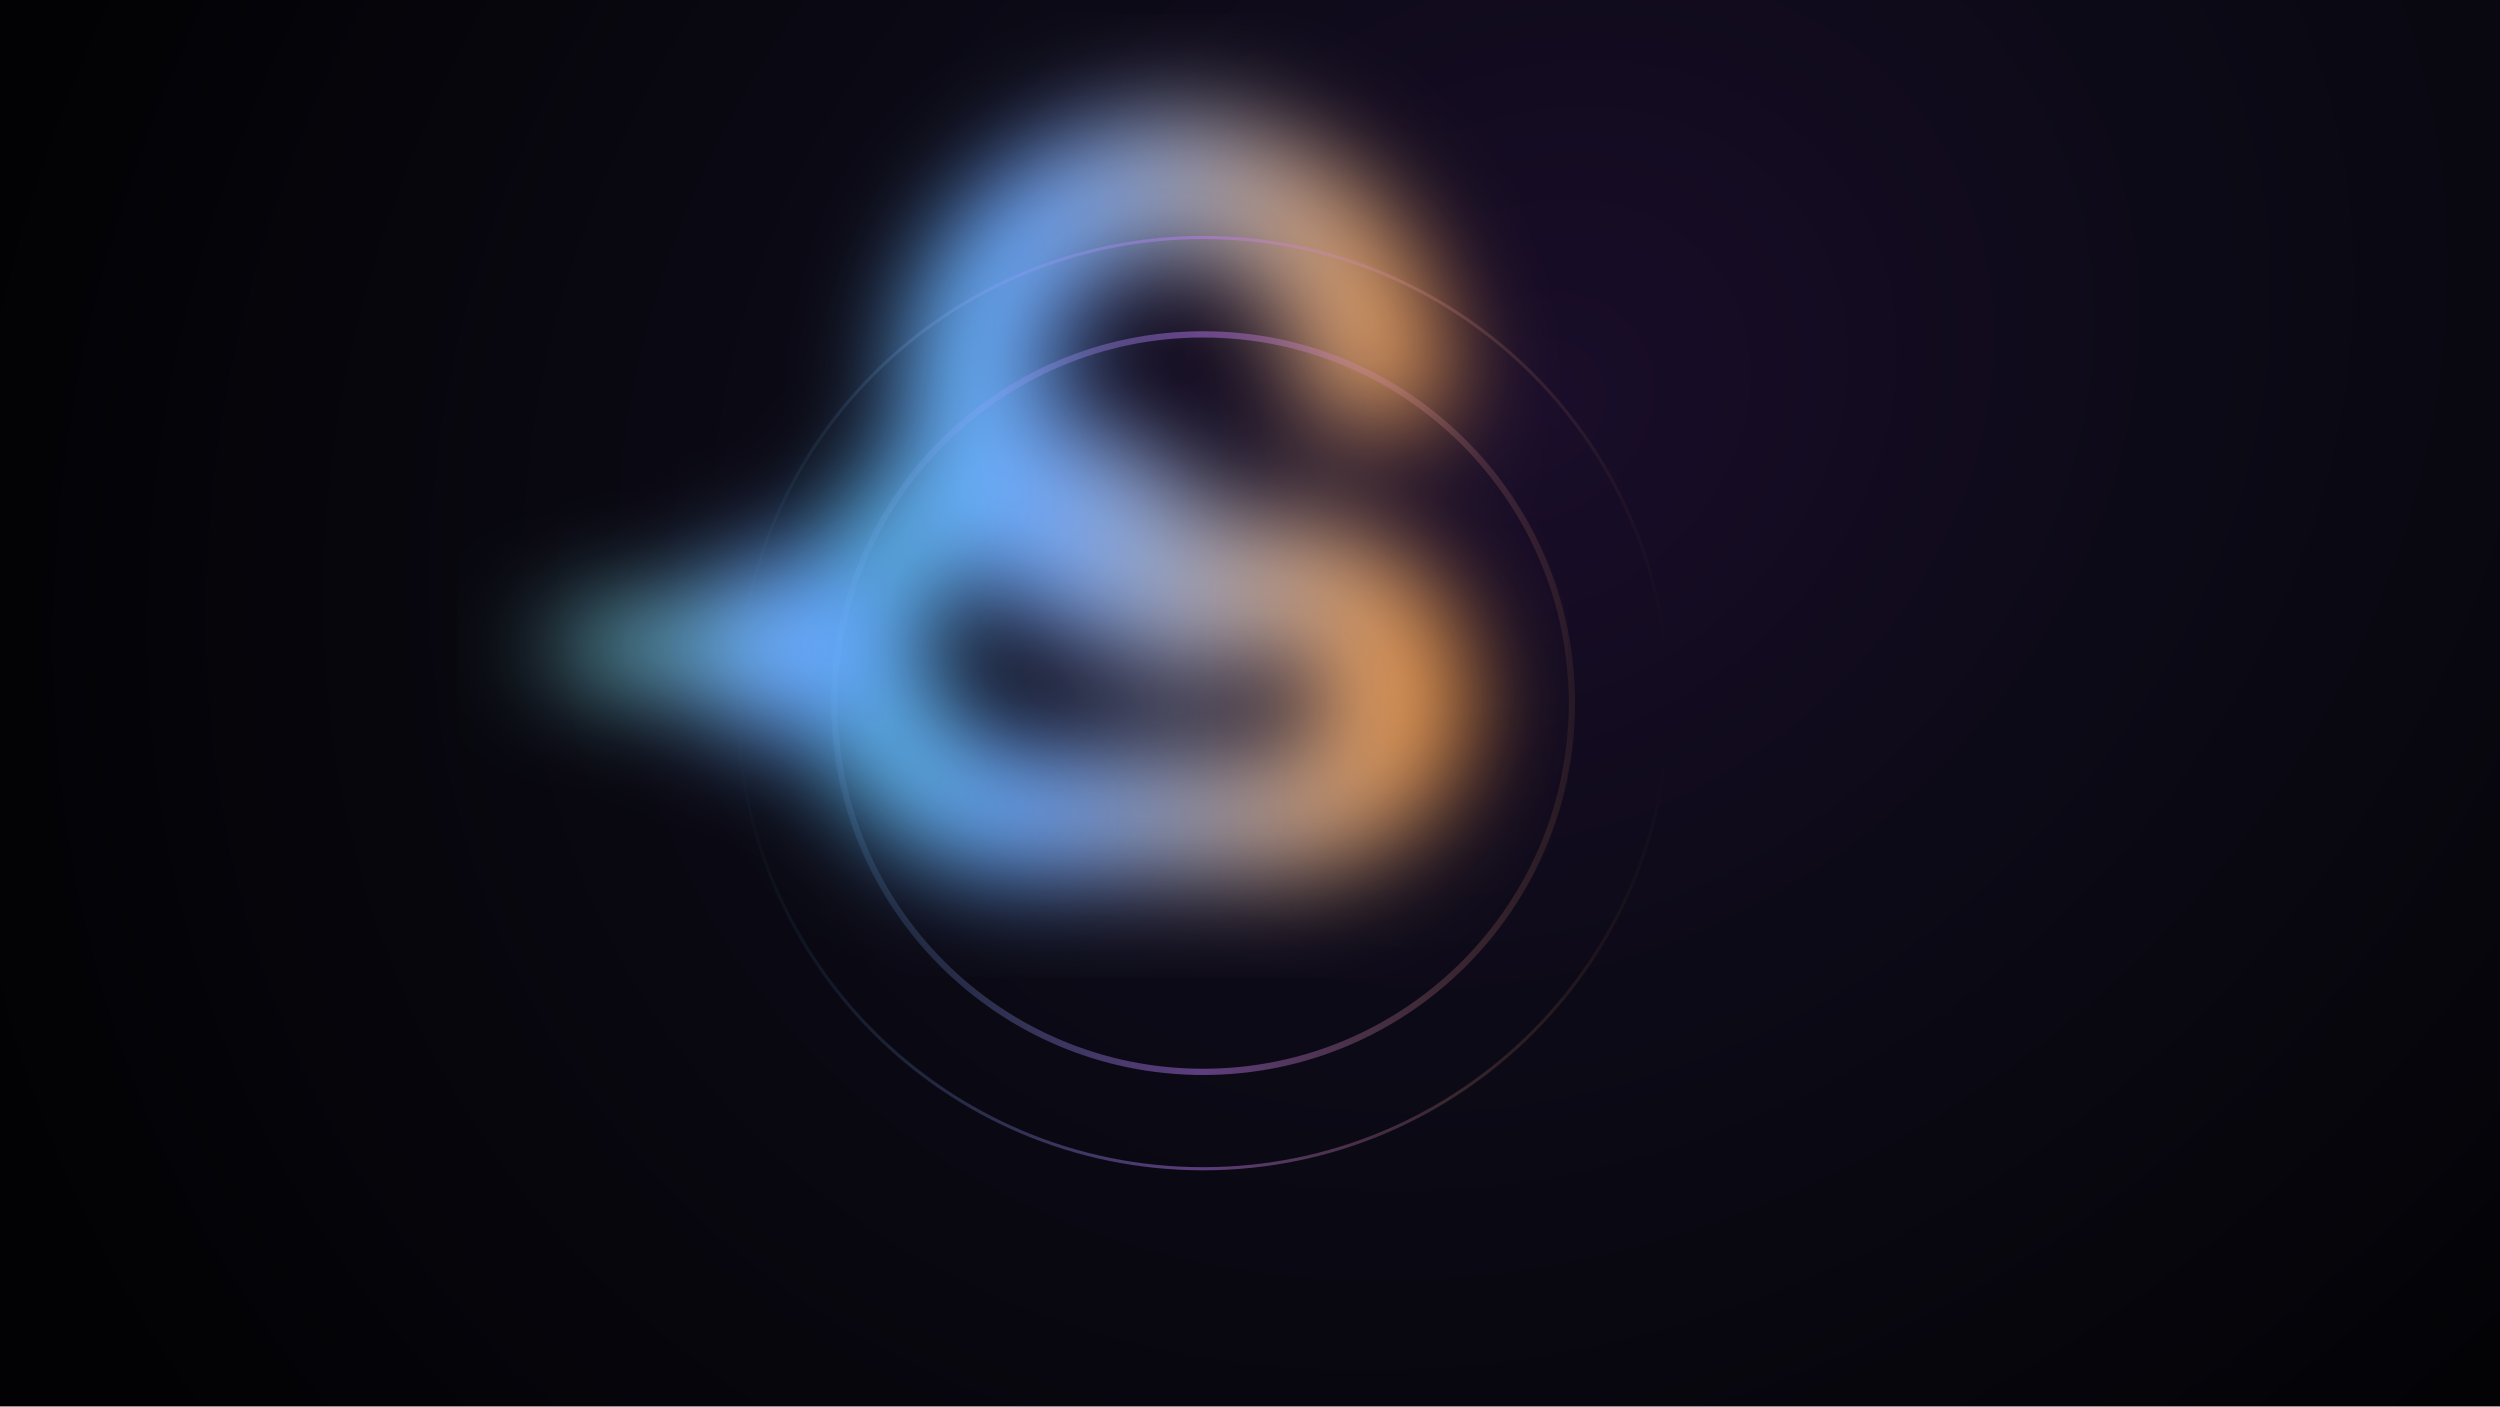
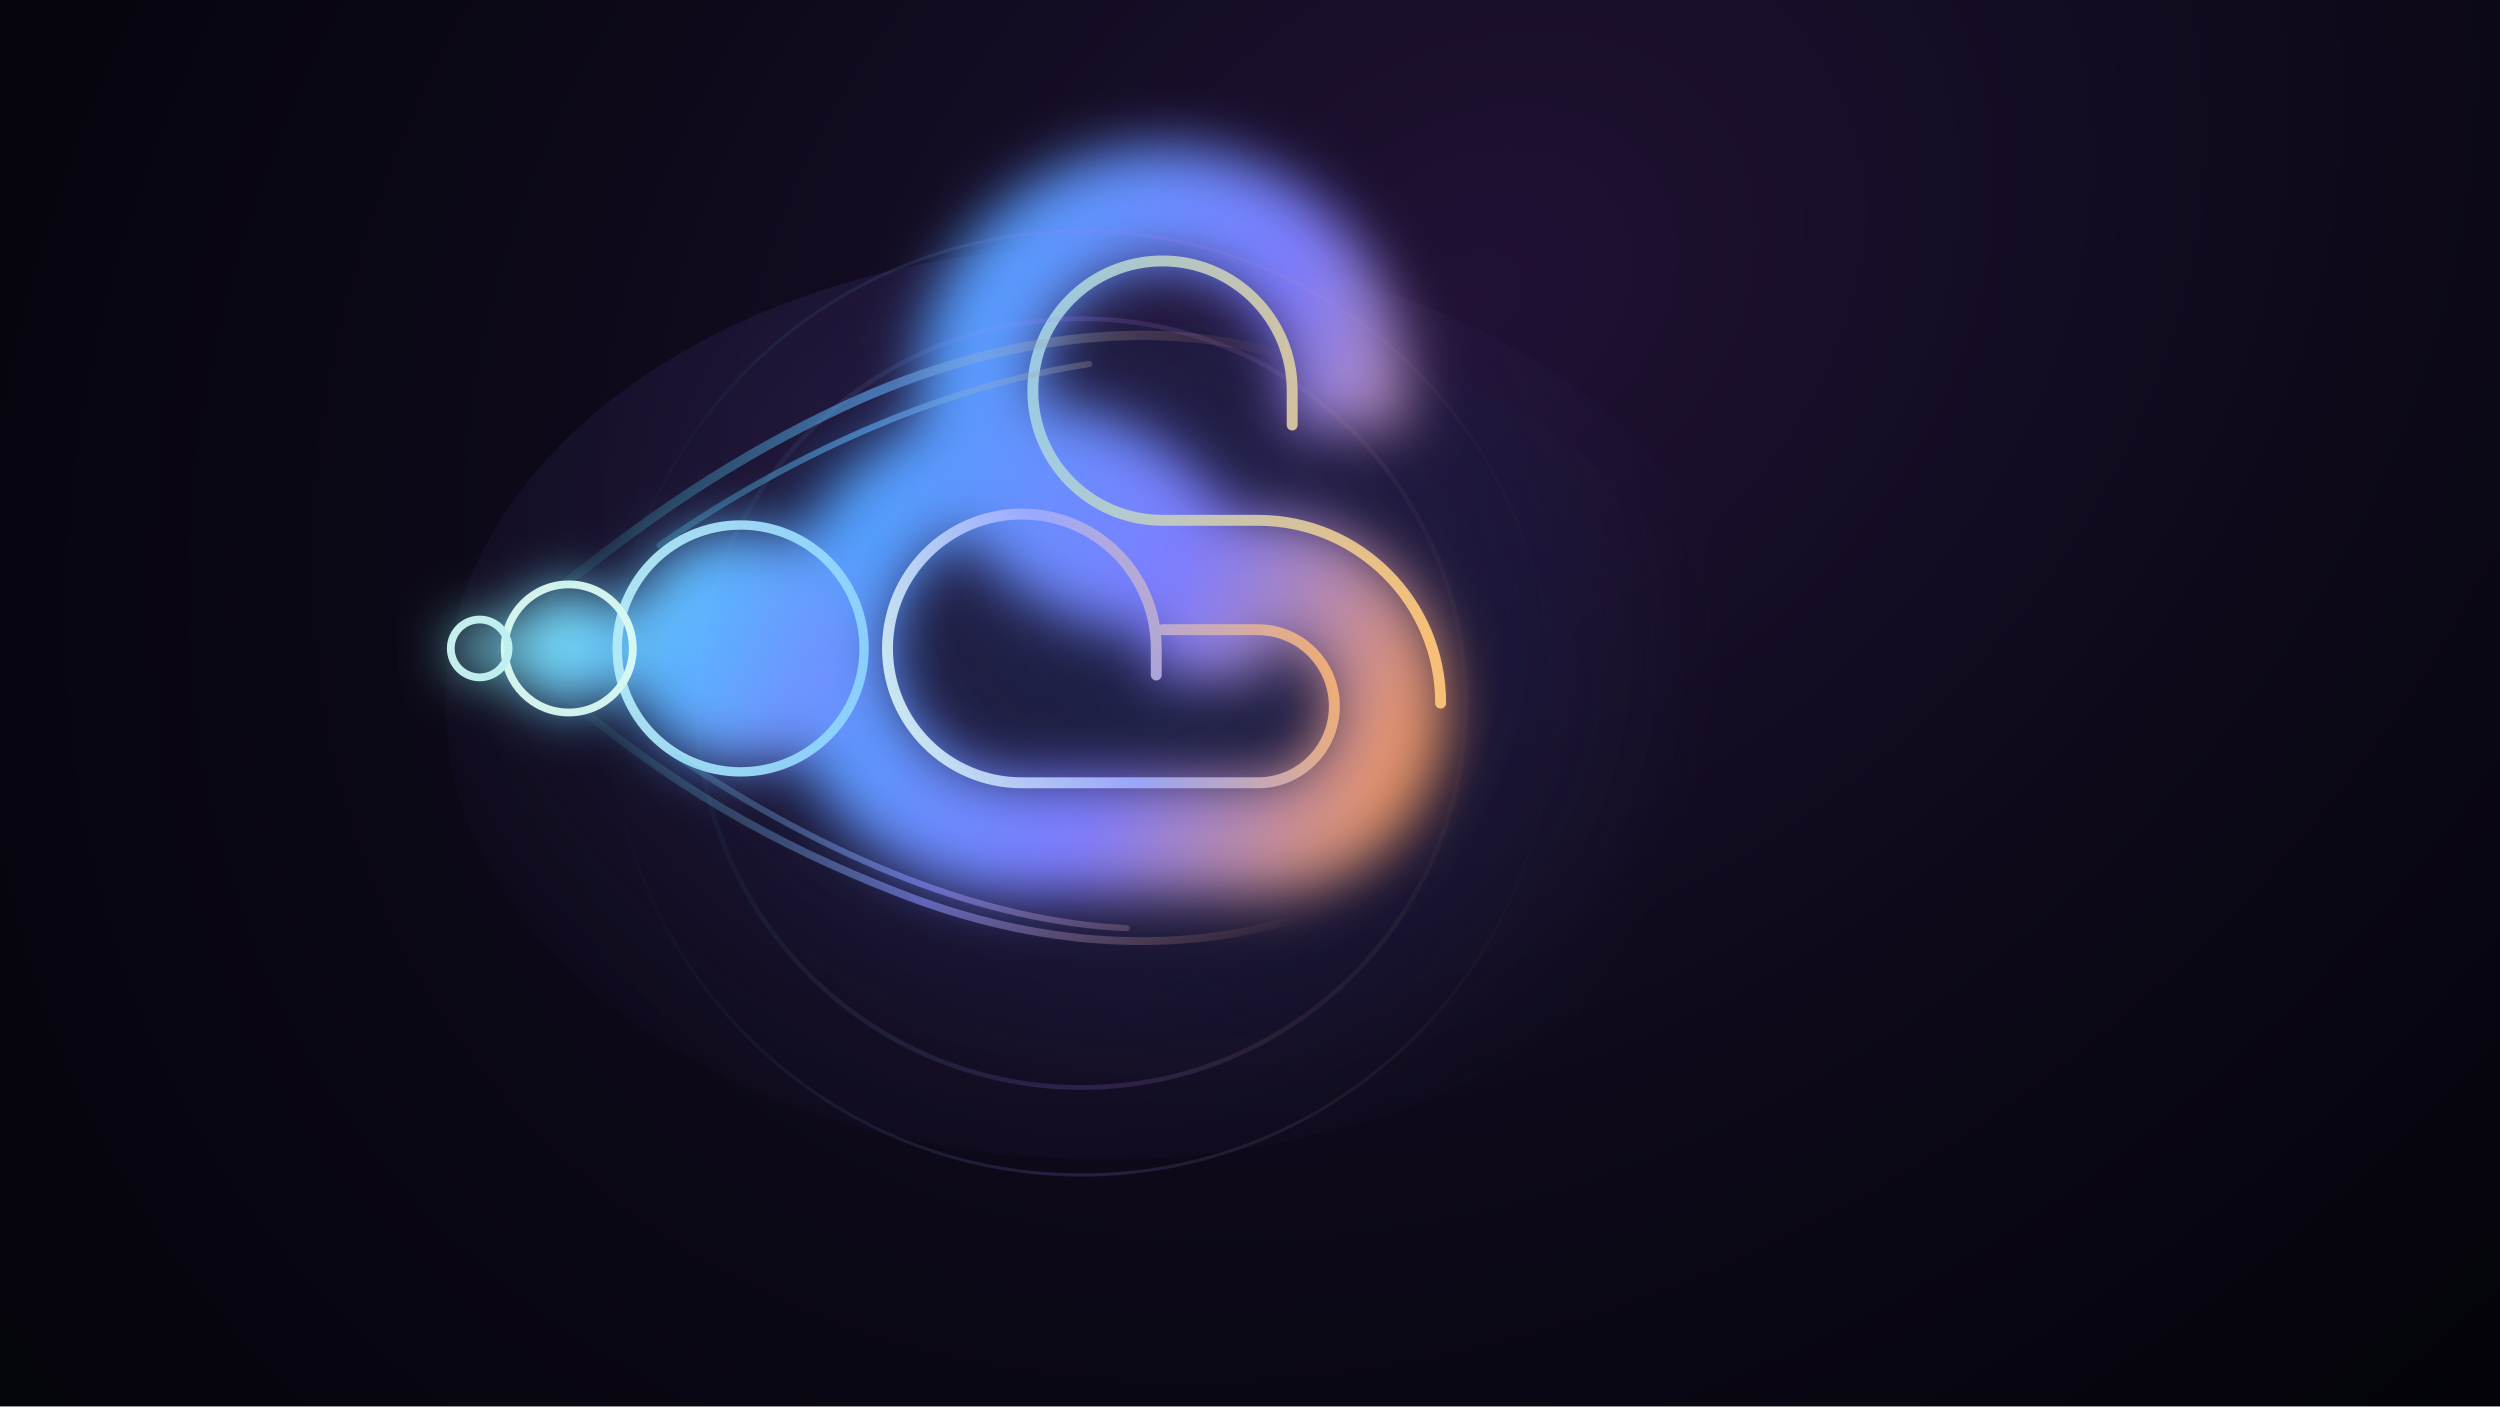
<svg xmlns="http://www.w3.org/2000/svg" width="1600" height="900" viewBox="0 0 1600 900" fill="none">
-   <rect width="1600" height="900" fill="#030307" />
+   <rect width="1600" height="900" fill="#04030A" />
  <rect width="1600" height="900" fill="url(#bg)" />
-   <g filter="url(#glow)">
-     <path d="M939 450C939 383 885 329 818 329H751C705 329 668 292 668 246C668 200 705 163 751 163C797 163 834 200 834 246V272H924V246C924 150 847 73 751 73C655 73 578 150 578 246C578 342 655 419 751 419H818C835 419 849 433 849 450C849 467 835 481 818 481H658C621 481 591 451 591 414C591 377 621 347 658 347C695 347 725 377 725 414V432H805V414C805 333 739 267 658 267C577 267 511 333 511 414C511 495 577 561 658 561H818C885 561 939 507 939 450Z" fill="url(#core)" />
-     <circle cx="497" cy="414" r="58" fill="url(#orb)" />
-     <circle cx="407" cy="414" r="28" fill="url(#orb)" />
-     <circle cx="357" cy="414" r="12" fill="url(#orb)" />
+   <g opacity="0.95">
+     <ellipse cx="705" cy="450" rx="420" ry="292" fill="url(#mist)" />
+     <ellipse cx="760" cy="450" rx="335" ry="242" fill="url(#mist2)" />
  </g>
-   <g opacity="0.45">
-     <circle cx="770" cy="450" r="236" stroke="url(#ring)" stroke-width="4" />
-     <circle cx="770" cy="450" r="298" stroke="url(#ring)" stroke-width="2" />
+   <g filter="url(#softGlow)">
+     <path d="M925 450C925 383.726 871.274 330 805 330H744C699.817 330 664 294.183 664 250C664 205.817 699.817 170 744 170C788.183 170 824 205.817 824 250V275H900V250C900 163.843 830.157 94 744 94C657.843 94 588 163.843 588 250C588 336.157 657.843 406 744 406H805C830.405 406 851 426.595 851 452C851 477.405 830.405 498 805 498H654C608.16 498 571 460.84 571 415C571 369.16 608.16 332 654 332C699.84 332 737 369.16 737 415V434H812V415C812 327.729 741.271 257 654 257C566.729 257 496 327.729 496 415C496 502.271 566.729 573 654 573H805C871.274 573 925 519.274 925 453V450Z" fill="url(#bodyFill)" />
+     <circle cx="474" cy="415" r="76" fill="url(#bulbFill)" />
+     <circle cx="364" cy="415" r="38" fill="url(#bulbFill)" />
+     <circle cx="307" cy="415" r="16" fill="url(#bulbFill)" />
+   </g>
+   <g opacity="0.92">
+     <path d="M922 450C922 385.383 869.617 333 805 333H744C698.16 333 661 295.84 661 250C661 204.16 698.16 167 744 167C789.84 167 827 204.16 827 250V272" stroke="url(#edgeA)" stroke-width="7" stroke-linecap="round" />
+     <path d="M744 403H805C832.062 403 854 424.938 854 452C854 479.062 832.062 501 805 501H654C606.503 501 568 462.497 568 415C568 367.503 606.503 329 654 329C701.497 329 740 367.503 740 415V432" stroke="url(#edgeB)" stroke-width="7" stroke-linecap="round" />
+     <circle cx="474" cy="415" r="79" stroke="url(#edgeA)" stroke-width="6" />
+     <circle cx="364" cy="415" r="41" stroke="url(#edgeB)" stroke-width="5" />
+     <circle cx="307" cy="415" r="18.5" stroke="url(#edgeA)" stroke-width="5" />
+   </g>
+   <g opacity="0.58">
+     <path d="M339 392C414 330 472 292 540 260C645 211 747 204 822 228" stroke="url(#filamentA)" stroke-width="6" stroke-linecap="round" />
+     <path d="M354 439C429 503 495 540 574 571C665 607 754 611 830 588" stroke="url(#filamentB)" stroke-width="5" stroke-linecap="round" />
+     <path d="M422 349C513 286 610 246 697 233" stroke="url(#filamentA)" stroke-width="4" stroke-linecap="round" />
+     <path d="M430 482C532 551 632 590 721 594" stroke="url(#filamentB)" stroke-width="4" stroke-linecap="round" />
+   </g>
+   <g opacity="0.18">
+     <circle cx="692" cy="450" r="246" stroke="url(#ring)" stroke-width="3" />
+     <circle cx="692" cy="450" r="302" stroke="url(#ring)" stroke-width="2" />
  </g>
  <defs>
-     <radialGradient id="bg" cx="0" cy="0" r="1" gradientUnits="userSpaceOnUse" gradientTransform="translate(980 260) rotate(140) scale(1095 915)">
-       <stop stop-color="#1A0D2A" />
-       <stop offset="0.42" stop-color="#0C0A16" />
-       <stop offset="1" stop-color="#020204" />
+     <radialGradient id="bg" cx="0" cy="0" r="1" gradientUnits="userSpaceOnUse" gradientTransform="translate(940 190) rotate(142) scale(1230 950)">
+       <stop stop-color="#201135" />
+       <stop offset="0.45" stop-color="#0F0A1C" />
+       <stop offset="1" stop-color="#030309" />
    </radialGradient>
-     <linearGradient id="core" x1="357" y1="317" x2="939" y2="317" gradientUnits="userSpaceOnUse">
-       <stop stop-color="#42E8E0" />
-       <stop offset="0.52" stop-color="#6EA8FF" />
-       <stop offset="1" stop-color="#FF9B39" />
+     <radialGradient id="mist" cx="0" cy="0" r="1" gradientUnits="userSpaceOnUse" gradientTransform="translate(650 360) rotate(35) scale(470 420)">
+       <stop stop-color="#2E2456" stop-opacity="0.75" />
+       <stop offset="1" stop-color="#2E2456" stop-opacity="0" />
+     </radialGradient>
+     <radialGradient id="mist2" cx="0" cy="0" r="1" gradientUnits="userSpaceOnUse" gradientTransform="translate(730 400) rotate(18) scale(360 300)">
+       <stop stop-color="#17274C" stop-opacity="0.55" />
+       <stop offset="1" stop-color="#17274C" stop-opacity="0" />
+     </radialGradient>
+     <linearGradient id="bodyFill" x1="307" y1="288" x2="925" y2="525" gradientUnits="userSpaceOnUse">
+       <stop stop-color="#0EF0E1" />
+       <stop offset="0.32" stop-color="#4CA6FF" />
+       <stop offset="0.68" stop-color="#7F7CFF" />
+       <stop offset="1" stop-color="#FF9A45" />
    </linearGradient>
-     <linearGradient id="orb" x1="357" y1="414" x2="555" y2="414" gradientUnits="userSpaceOnUse">
-       <stop stop-color="#8FFFF8" />
-       <stop offset="1" stop-color="#5D8BFF" />
+     <linearGradient id="bulbFill" x1="301" y1="355" x2="550" y2="468" gradientUnits="userSpaceOnUse">
+       <stop stop-color="#8FFFF7" />
+       <stop offset="0.55" stop-color="#5AB3FF" />
+       <stop offset="1" stop-color="#7A82FF" />
    </linearGradient>
-     <linearGradient id="ring" x1="468" y1="450" x2="1068" y2="450" gradientUnits="userSpaceOnUse">
-       <stop stop-color="#5FD2FF" stop-opacity="0" />
-       <stop offset="0.5" stop-color="#C27CFF" />
-       <stop offset="1" stop-color="#FFA43A" stop-opacity="0" />
+     <linearGradient id="edgeA" x1="308" y1="238" x2="924" y2="335" gradientUnits="userSpaceOnUse">
+       <stop stop-color="#D4FFF8" />
+       <stop offset="0.45" stop-color="#8BD3FF" />
+       <stop offset="1" stop-color="#FFC879" />
    </linearGradient>
-     <filter id="glow" x="293" y="9" width="710" height="616" filterUnits="userSpaceOnUse" color-interpolation-filters="sRGB">
+     <linearGradient id="edgeB" x1="568" y1="512" x2="856" y2="401" gradientUnits="userSpaceOnUse">
+       <stop stop-color="#E0FFF5" />
+       <stop offset="0.5" stop-color="#9EABFF" />
+       <stop offset="1" stop-color="#FFB36B" />
+     </linearGradient>
+     <linearGradient id="filamentA" x1="339" y1="279" x2="824" y2="279" gradientUnits="userSpaceOnUse">
+       <stop stop-color="#49F2E4" stop-opacity="0" />
+       <stop offset="0.45" stop-color="#5EB0FF" />
+       <stop offset="1" stop-color="#FFA159" stop-opacity="0" />
+     </linearGradient>
+     <linearGradient id="filamentB" x1="354" y1="558" x2="830" y2="558" gradientUnits="userSpaceOnUse">
+       <stop stop-color="#59E8D5" stop-opacity="0" />
+       <stop offset="0.5" stop-color="#8B8FFF" />
+       <stop offset="1" stop-color="#FFAA5A" stop-opacity="0" />
+     </linearGradient>
+     <linearGradient id="ring" x1="390" y1="450" x2="994" y2="450" gradientUnits="userSpaceOnUse">
+       <stop stop-color="#49F2E4" stop-opacity="0" />
+       <stop offset="0.5" stop-color="#A97CFF" />
+       <stop offset="1" stop-color="#FFAA5A" stop-opacity="0" />
+     </linearGradient>
+     <filter id="softGlow" x="255" y="42" width="722" height="583" filterUnits="userSpaceOnUse" color-interpolation-filters="sRGB">
      <feFlood flood-opacity="0" result="BackgroundImageFix" />
      <feBlend mode="normal" in="SourceGraphic" in2="BackgroundImageFix" result="shape" />
-       <feGaussianBlur stdDeviation="32" result="effect1_foregroundBlur_1_2" />
+       <feGaussianBlur stdDeviation="18" result="effect1_foregroundBlur_1_1" />
    </filter>
  </defs>
</svg>
